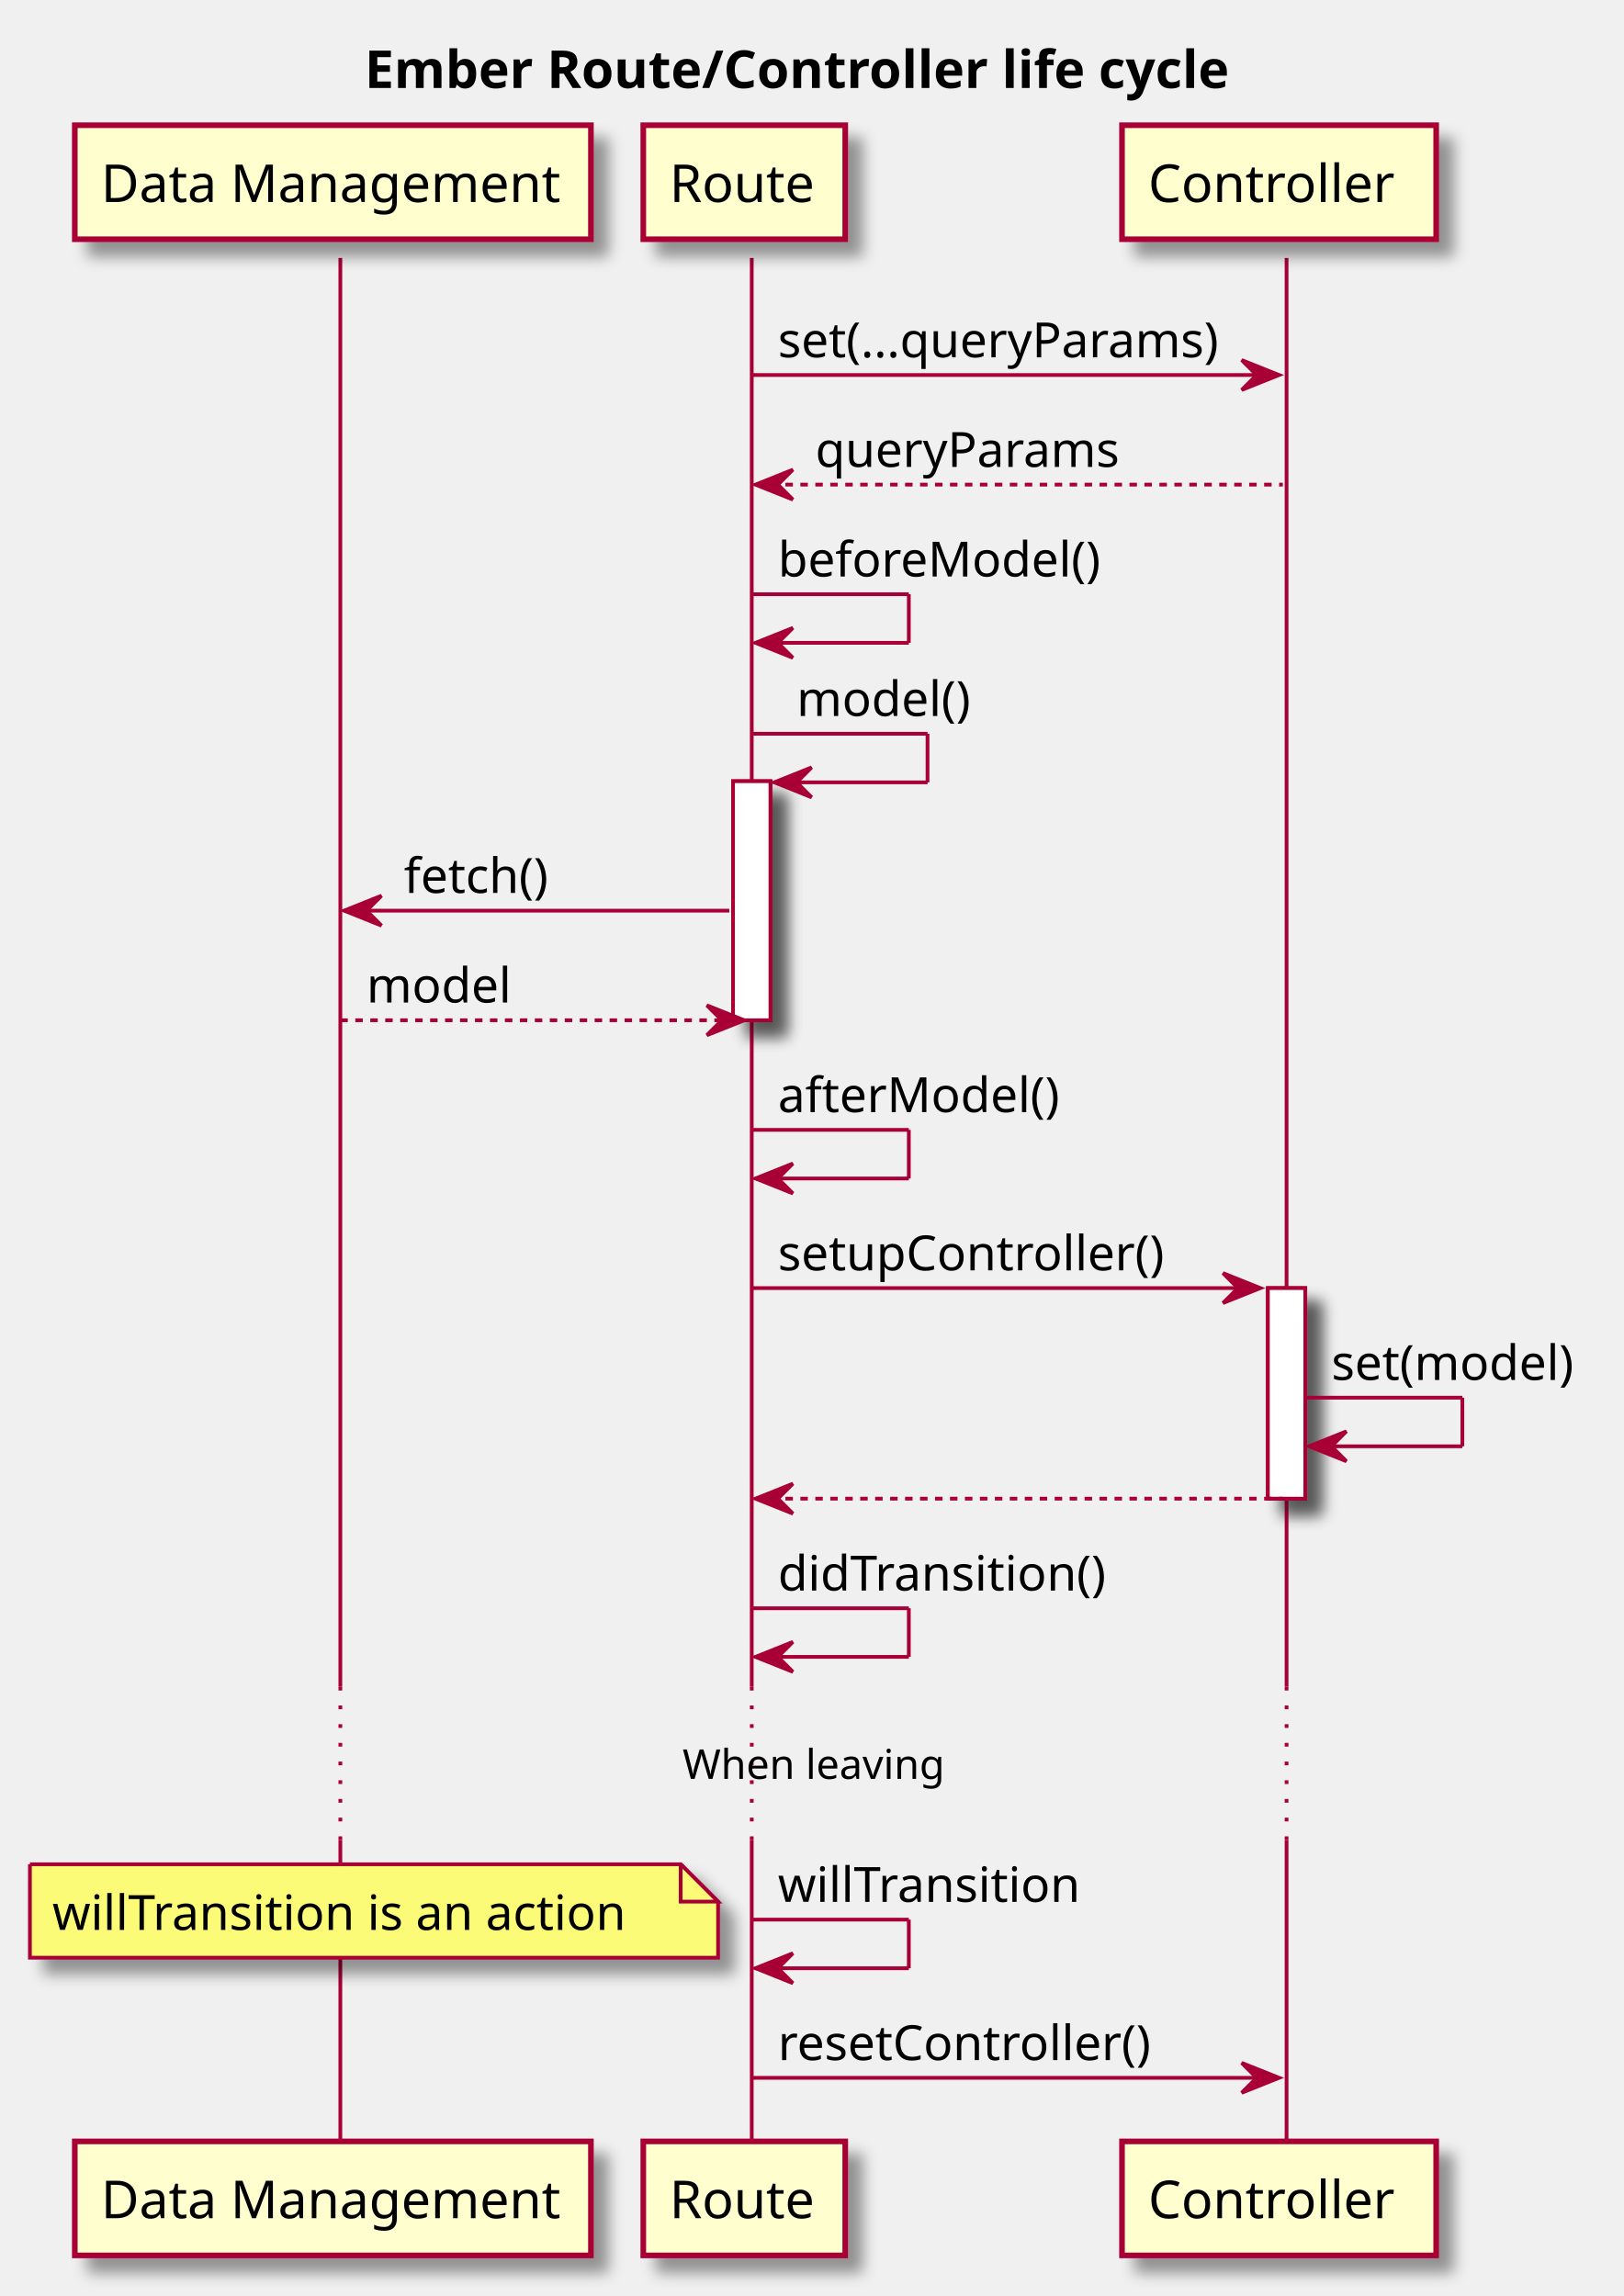
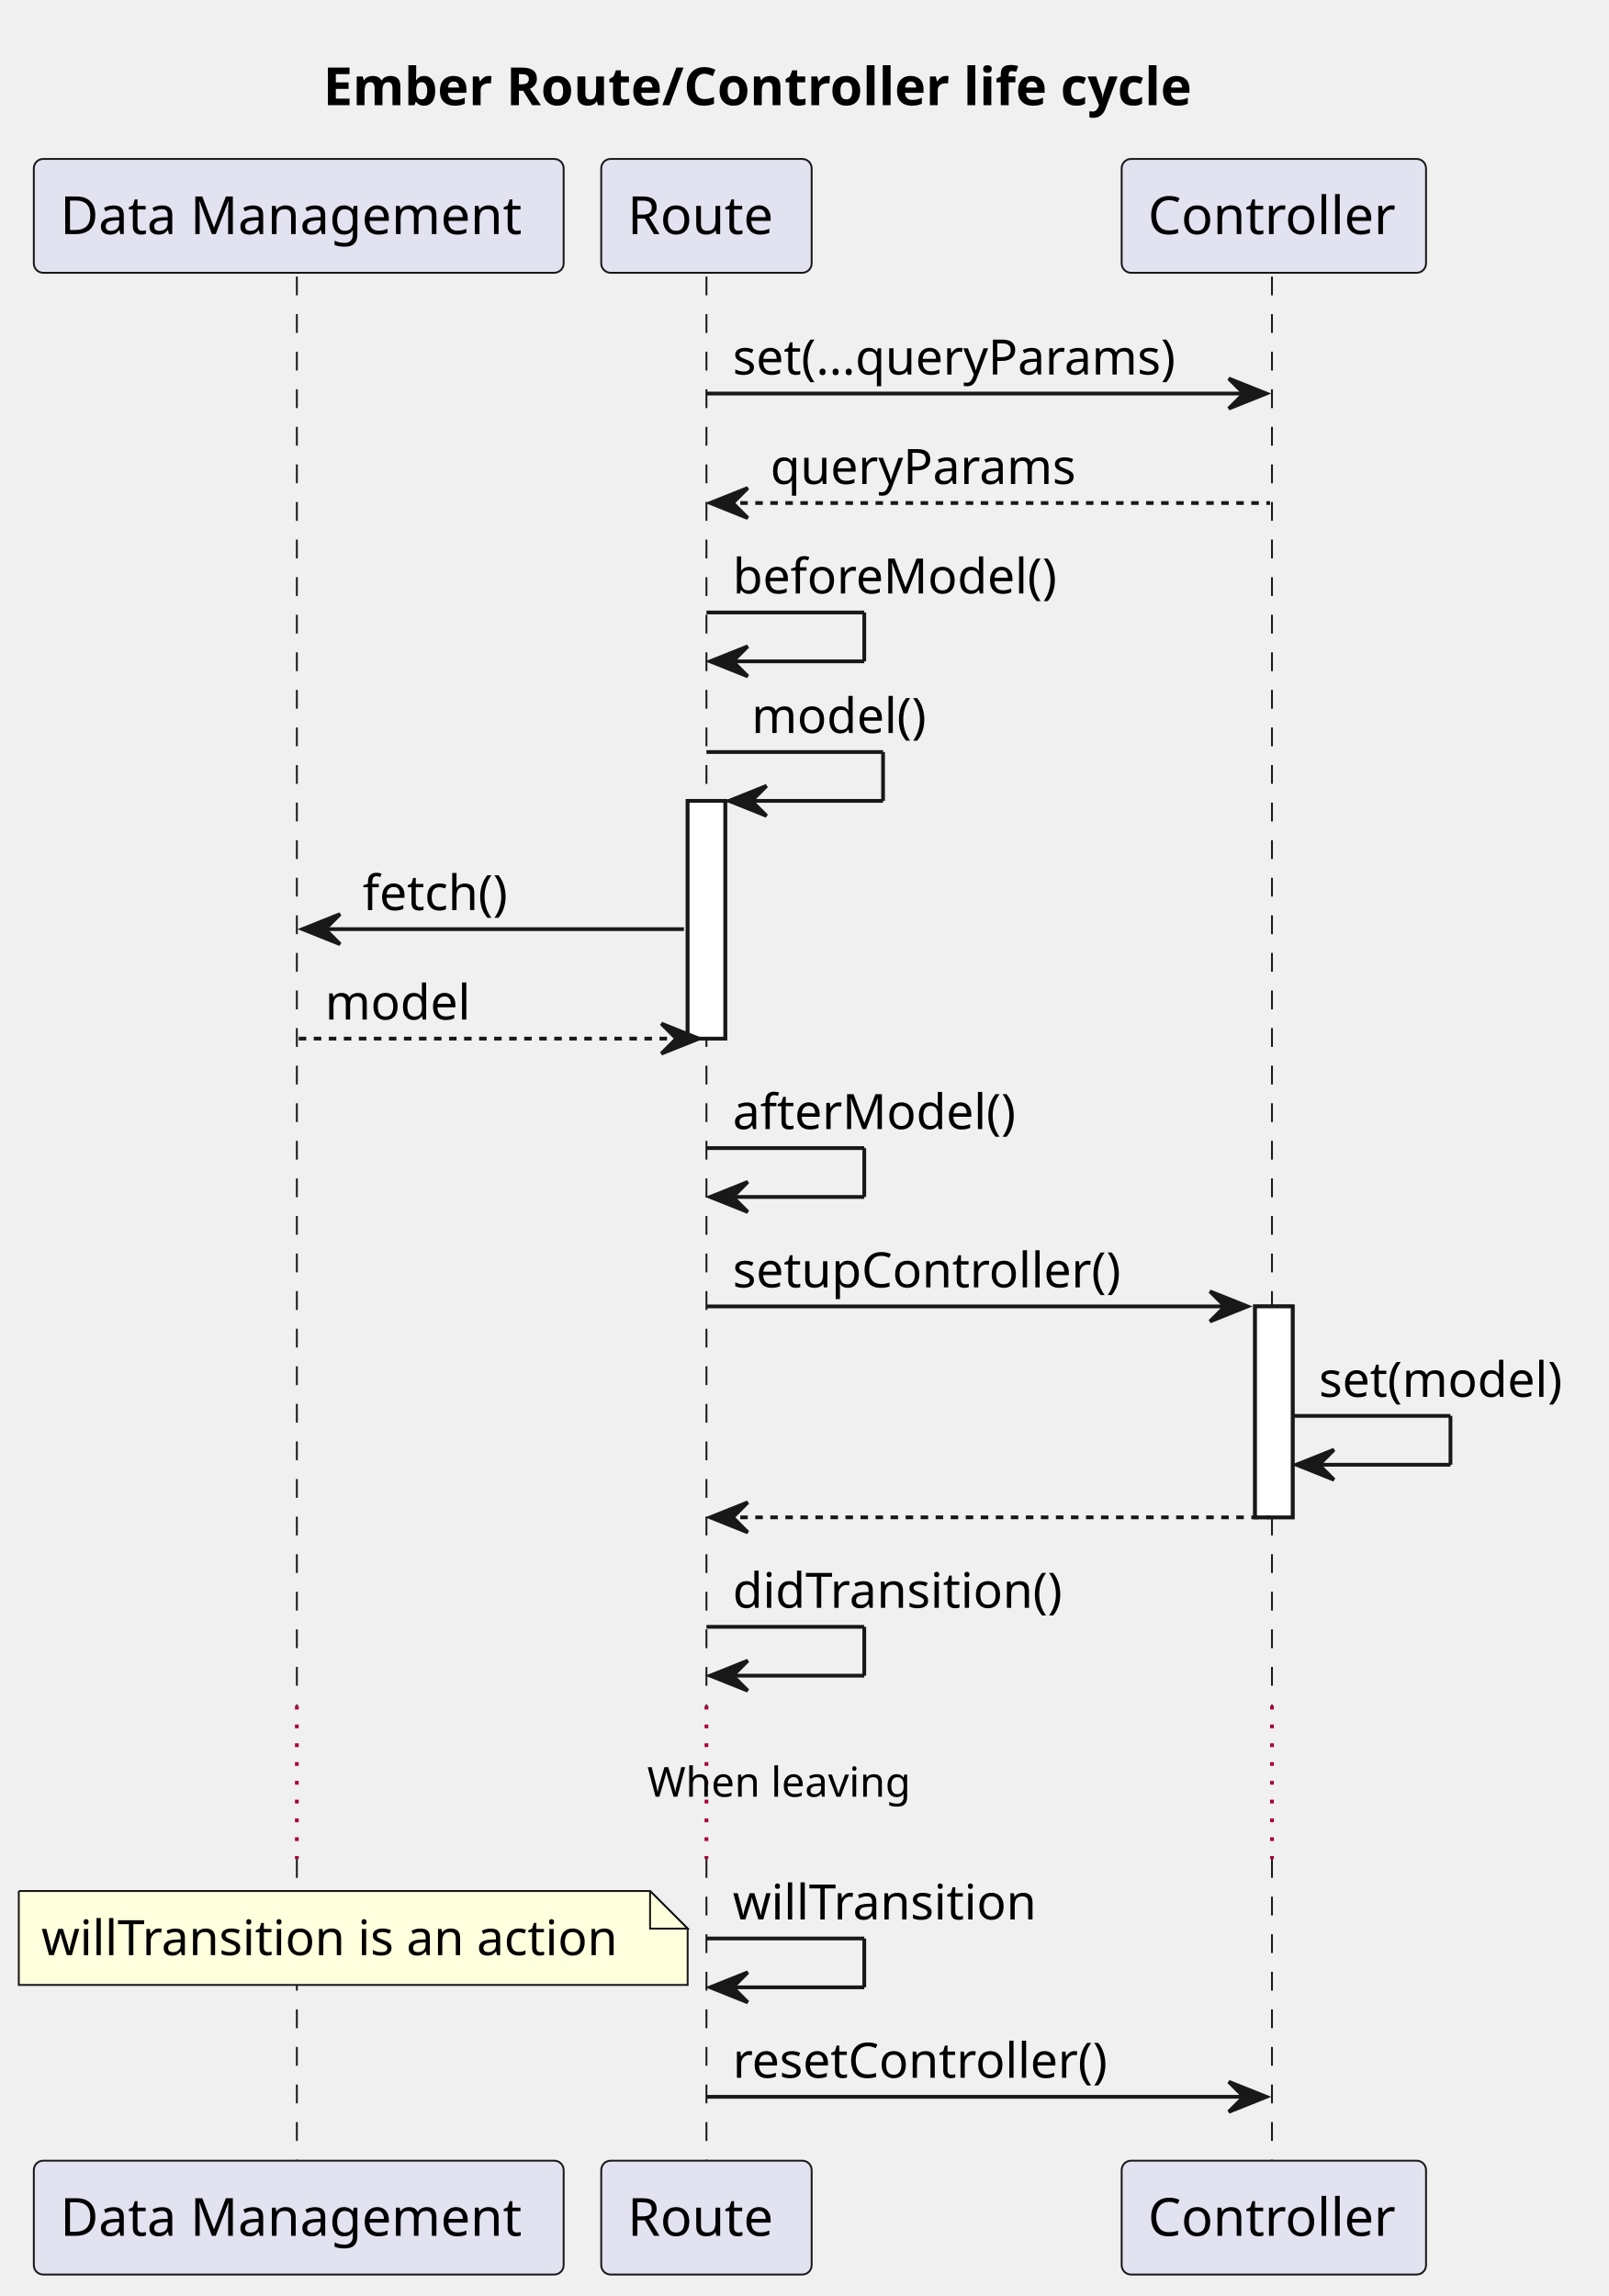
- <svg xmlns="http://www.w3.org/2000/svg" contentScriptType="application/ecmascript" contentStyleType="text/css" height="614px" preserveAspectRatio="none" style="width:434px;height:614px;" version="1.1" viewBox="0 0 434 614" width="434px" zoomAndPan="magnify">
-   <defs>
-     <filter height="300%" id="fpsg5u4rbcr4i" width="300%" x="-1" y="-1">
-       <feGaussianBlur result="blurOut" stdDeviation="2.0" />
-       <feColorMatrix in="blurOut" result="blurOut2" type="matrix" values="0 0 0 0 0 0 0 0 0 0 0 0 0 0 0 0 0 0 .4 0" />
-       <feOffset dx="4.0" dy="4.0" in="blurOut2" result="blurOut3" />
-       <feBlend in="SourceGraphic" in2="blurOut3" mode="normal" />
-     </filter>
-   </defs>
+ <svg xmlns="http://www.w3.org/2000/svg" contentStyleType="text/css" height="611px" preserveAspectRatio="none" style="width:428px;height:611px;background:#FFFFFF;" version="1.1" viewBox="0 0 428 611" width="428px" zoomAndPan="magnify">
+   <defs />
  <g>
-     <text fill="#000000" font-family="sans-serif" font-size="14" font-weight="bold" lengthAdjust="spacingAndGlyphs" textLength="242" x="97.5" y="23.535">Ember Route/Controller life cycle</text>
-     <rect fill="#FFFFFF" filter="url(#fpsg5u4rbcr4i)" height="63.932" style="stroke: #A80036; stroke-width: 1.0;" width="10" x="196" y="208.908" />
-     <rect fill="#FFFFFF" filter="url(#fpsg5u4rbcr4i)" height="56.31" style="stroke: #A80036; stroke-width: 1.0;" width="10" x="339" y="344.461" />
-     <line style="stroke: #A80036; stroke-width: 1.0;" x1="91" x2="91" y1="68.977" y2="451.082" />
-     <line style="stroke: #A80036; stroke-width: 1.0; stroke-dasharray: 1.0,4.0;" x1="91" x2="91" y1="451.082" y2="492.037" />
-     <line style="stroke: #A80036; stroke-width: 1.0;" x1="91" x2="91" y1="492.037" y2="573.658" />
-     <line style="stroke: #A80036; stroke-width: 1.0;" x1="201" x2="201" y1="68.977" y2="451.082" />
-     <line style="stroke: #A80036; stroke-width: 1.0; stroke-dasharray: 1.0,4.0;" x1="201" x2="201" y1="451.082" y2="492.037" />
-     <line style="stroke: #A80036; stroke-width: 1.0;" x1="201" x2="201" y1="492.037" y2="573.658" />
-     <line style="stroke: #A80036; stroke-width: 1.0;" x1="344" x2="344" y1="68.977" y2="451.082" />
-     <line style="stroke: #A80036; stroke-width: 1.0; stroke-dasharray: 1.0,4.0;" x1="344" x2="344" y1="451.082" y2="492.037" />
-     <line style="stroke: #A80036; stroke-width: 1.0;" x1="344" x2="344" y1="492.037" y2="573.658" />
-     <rect fill="#FEFECE" filter="url(#fpsg5u4rbcr4i)" height="30.488" style="stroke: #A80036; stroke-width: 1.5;" width="138" x="20" y="33.488" />
-     <text fill="#000000" font-family="sans-serif" font-size="14" lengthAdjust="spacingAndGlyphs" textLength="124" x="27" y="54.023">Data Management</text>
-     <rect fill="#FEFECE" filter="url(#fpsg5u4rbcr4i)" height="30.488" style="stroke: #A80036; stroke-width: 1.5;" width="138" x="20" y="572.658" />
-     <text fill="#000000" font-family="sans-serif" font-size="14" lengthAdjust="spacingAndGlyphs" textLength="124" x="27" y="593.193">Data Management</text>
-     <rect fill="#FEFECE" filter="url(#fpsg5u4rbcr4i)" height="30.488" style="stroke: #A80036; stroke-width: 1.5;" width="54" x="172" y="33.488" />
-     <text fill="#000000" font-family="sans-serif" font-size="14" lengthAdjust="spacingAndGlyphs" textLength="40" x="179" y="54.023">Route</text>
-     <rect fill="#FEFECE" filter="url(#fpsg5u4rbcr4i)" height="30.488" style="stroke: #A80036; stroke-width: 1.5;" width="54" x="172" y="572.658" />
-     <text fill="#000000" font-family="sans-serif" font-size="14" lengthAdjust="spacingAndGlyphs" textLength="40" x="179" y="593.193">Route</text>
-     <rect fill="#FEFECE" filter="url(#fpsg5u4rbcr4i)" height="30.488" style="stroke: #A80036; stroke-width: 1.5;" width="84" x="300" y="33.488" />
-     <text fill="#000000" font-family="sans-serif" font-size="14" lengthAdjust="spacingAndGlyphs" textLength="70" x="307" y="54.023">Controller</text>
-     <rect fill="#FEFECE" filter="url(#fpsg5u4rbcr4i)" height="30.488" style="stroke: #A80036; stroke-width: 1.5;" width="84" x="300" y="572.658" />
-     <text fill="#000000" font-family="sans-serif" font-size="14" lengthAdjust="spacingAndGlyphs" textLength="70" x="307" y="593.193">Controller</text>
-     <rect fill="#FFFFFF" filter="url(#fpsg5u4rbcr4i)" height="63.932" style="stroke: #A80036; stroke-width: 1.0;" width="10" x="196" y="208.908" />
-     <rect fill="#FFFFFF" filter="url(#fpsg5u4rbcr4i)" height="56.31" style="stroke: #A80036; stroke-width: 1.0;" width="10" x="339" y="344.461" />
-     <polygon fill="#A80036" points="332,96.287,342,100.287,332,104.287,336,100.287" style="stroke: #A80036; stroke-width: 1.0;" />
-     <line style="stroke: #A80036; stroke-width: 1.0;" x1="201" x2="338" y1="100.287" y2="100.287" />
-     <text fill="#000000" font-family="sans-serif" font-size="13" lengthAdjust="spacingAndGlyphs" textLength="119" x="208" y="95.545">set(...queryParams)</text>
-     <polygon fill="#A80036" points="212,125.598,202,129.598,212,133.598,208,129.598" style="stroke: #A80036; stroke-width: 1.0;" />
-     <line style="stroke: #A80036; stroke-width: 1.0; stroke-dasharray: 2.0,2.0;" x1="206" x2="343" y1="129.598" y2="129.598" />
-     <text fill="#000000" font-family="sans-serif" font-size="13" lengthAdjust="spacingAndGlyphs" textLength="80" x="218" y="124.856">queryParams</text>
-     <line style="stroke: #A80036; stroke-width: 1.0;" x1="201" x2="243" y1="158.908" y2="158.908" />
-     <line style="stroke: #A80036; stroke-width: 1.0;" x1="243" x2="243" y1="158.908" y2="171.908" />
-     <line style="stroke: #A80036; stroke-width: 1.0;" x1="202" x2="243" y1="171.908" y2="171.908" />
-     <polygon fill="#A80036" points="212,167.908,202,171.908,212,175.908,208,171.908" style="stroke: #A80036; stroke-width: 1.0;" />
-     <text fill="#000000" font-family="sans-serif" font-size="13" lengthAdjust="spacingAndGlyphs" textLength="86" x="208" y="154.166">beforeModel()</text>
-     <line style="stroke: #A80036; stroke-width: 1.0;" x1="201" x2="248" y1="196.219" y2="196.219" />
-     <line style="stroke: #A80036; stroke-width: 1.0;" x1="248" x2="248" y1="196.219" y2="209.219" />
-     <line style="stroke: #A80036; stroke-width: 1.0;" x1="207" x2="248" y1="209.219" y2="209.219" />
-     <polygon fill="#A80036" points="217,205.219,207,209.219,217,213.219,213,209.219" style="stroke: #A80036; stroke-width: 1.0;" />
-     <text fill="#000000" font-family="sans-serif" font-size="13" lengthAdjust="spacingAndGlyphs" textLength="47" x="213" y="191.477">model()</text>
-     <polygon fill="#A80036" points="102,239.529,92,243.529,102,247.529,98,243.529" style="stroke: #A80036; stroke-width: 1.0;" />
-     <line style="stroke: #A80036; stroke-width: 1.0;" x1="96" x2="195" y1="243.529" y2="243.529" />
-     <text fill="#000000" font-family="sans-serif" font-size="13" lengthAdjust="spacingAndGlyphs" textLength="40" x="108" y="238.787">fetch()</text>
-     <polygon fill="#A80036" points="189,268.84,199,272.84,189,276.84,193,272.84" style="stroke: #A80036; stroke-width: 1.0;" />
-     <line style="stroke: #A80036; stroke-width: 1.0; stroke-dasharray: 2.0,2.0;" x1="91" x2="195" y1="272.84" y2="272.84" />
-     <text fill="#000000" font-family="sans-serif" font-size="13" lengthAdjust="spacingAndGlyphs" textLength="39" x="98" y="268.098">model</text>
-     <line style="stroke: #A80036; stroke-width: 1.0;" x1="201" x2="243" y1="302.15" y2="302.15" />
-     <line style="stroke: #A80036; stroke-width: 1.0;" x1="243" x2="243" y1="302.15" y2="315.15" />
-     <line style="stroke: #A80036; stroke-width: 1.0;" x1="202" x2="243" y1="315.15" y2="315.15" />
-     <polygon fill="#A80036" points="212,311.15,202,315.15,212,319.15,208,315.15" style="stroke: #A80036; stroke-width: 1.0;" />
-     <text fill="#000000" font-family="sans-serif" font-size="13" lengthAdjust="spacingAndGlyphs" textLength="75" x="208" y="297.408">afterModel()</text>
-     <polygon fill="#A80036" points="327,340.461,337,344.461,327,348.461,331,344.461" style="stroke: #A80036; stroke-width: 1.0;" />
-     <line style="stroke: #A80036; stroke-width: 1.0;" x1="201" x2="333" y1="344.461" y2="344.461" />
-     <text fill="#000000" font-family="sans-serif" font-size="13" lengthAdjust="spacingAndGlyphs" textLength="106" x="208" y="339.719">setupController()</text>
-     <line style="stroke: #A80036; stroke-width: 1.0;" x1="349" x2="391" y1="373.772" y2="373.772" />
-     <line style="stroke: #A80036; stroke-width: 1.0;" x1="391" x2="391" y1="373.772" y2="386.772" />
-     <line style="stroke: #A80036; stroke-width: 1.0;" x1="350" x2="391" y1="386.772" y2="386.772" />
-     <polygon fill="#A80036" points="360,382.772,350,386.772,360,390.772,356,386.772" style="stroke: #A80036; stroke-width: 1.0;" />
-     <text fill="#000000" font-family="sans-serif" font-size="13" lengthAdjust="spacingAndGlyphs" textLength="66" x="356" y="369.029">set(model)</text>
-     <polygon fill="#A80036" points="212,396.772,202,400.772,212,404.772,208,400.772" style="stroke: #A80036; stroke-width: 1.0;" />
-     <line style="stroke: #A80036; stroke-width: 1.0; stroke-dasharray: 2.0,2.0;" x1="206" x2="343" y1="400.772" y2="400.772" />
-     <line style="stroke: #A80036; stroke-width: 1.0;" x1="201" x2="243" y1="430.082" y2="430.082" />
-     <line style="stroke: #A80036; stroke-width: 1.0;" x1="243" x2="243" y1="430.082" y2="443.082" />
-     <line style="stroke: #A80036; stroke-width: 1.0;" x1="202" x2="243" y1="443.082" y2="443.082" />
-     <polygon fill="#A80036" points="212,439.082,202,443.082,212,447.082,208,443.082" style="stroke: #A80036; stroke-width: 1.0;" />
-     <text fill="#000000" font-family="sans-serif" font-size="13" lengthAdjust="spacingAndGlyphs" textLength="92" x="208" y="425.34">didTransition()</text>
-     <text fill="#000000" font-family="sans-serif" font-size="11" lengthAdjust="spacingAndGlyphs" textLength="70" x="182.5" y="475.717">When leaving</text>
-     <line style="stroke: #A80036; stroke-width: 1.0;" x1="201" x2="243" y1="513.348" y2="513.348" />
-     <line style="stroke: #A80036; stroke-width: 1.0;" x1="243" x2="243" y1="513.348" y2="526.348" />
-     <line style="stroke: #A80036; stroke-width: 1.0;" x1="202" x2="243" y1="526.348" y2="526.348" />
-     <polygon fill="#A80036" points="212,522.348,202,526.348,212,530.348,208,526.348" style="stroke: #A80036; stroke-width: 1.0;" />
-     <text fill="#000000" font-family="sans-serif" font-size="13" lengthAdjust="spacingAndGlyphs" textLength="86" x="208" y="508.606">willTransition</text>
-     <path d="M8,498.537 L8,523.537 L192,523.537 L192,508.537 L182,498.537 L8,498.537 " fill="#FBFB77" filter="url(#fpsg5u4rbcr4i)" style="stroke: #A80036; stroke-width: 1.0;" />
-     <path d="M182,498.537 L182,508.537 L192,508.537 L182,498.537 " fill="#FBFB77" style="stroke: #A80036; stroke-width: 1.0;" />
-     <text fill="#000000" font-family="sans-serif" font-size="13" lengthAdjust="spacingAndGlyphs" textLength="163" x="14" y="516.106">willTransition is an action</text>
-     <polygon fill="#A80036" points="332,551.658,342,555.658,332,559.658,336,555.658" style="stroke: #A80036; stroke-width: 1.0;" />
-     <line style="stroke: #A80036; stroke-width: 1.0;" x1="201" x2="338" y1="555.658" y2="555.658" />
-     <text fill="#000000" font-family="sans-serif" font-size="13" lengthAdjust="spacingAndGlyphs" textLength="102" x="208" y="550.916">resetController()</text>
+     <text fill="#000000" font-family="sans-serif" font-size="14" font-weight="bold" lengthAdjust="spacing" textLength="260" x="86" y="27.995">Ember Route/Controller life cycle</text>
+     <rect fill="#FFFFFF" height="63.266" style="stroke:#181818;stroke-width:1.0;" width="10" x="183" y="213.125" />
+     <rect fill="#FFFFFF" height="56.133" style="stroke:#181818;stroke-width:1.0;" width="10" x="334" y="347.656" />
+     <line style="stroke:#181818;stroke-width:0.5;stroke-dasharray:5.0,5.0;" x1="79" x2="79" y1="73.594" y2="453.922" />
+     <line style="stroke:#A80036;stroke-width:1.0;stroke-dasharray:1.0,4.0;" x1="79" x2="79" y1="453.922" y2="494.727" />
+     <line style="stroke:#181818;stroke-width:0.5;stroke-dasharray:5.0,5.0;" x1="79" x2="79" y1="494.727" y2="575.992" />
+     <line style="stroke:#181818;stroke-width:0.5;stroke-dasharray:5.0,5.0;" x1="188" x2="188" y1="73.594" y2="453.922" />
+     <line style="stroke:#A80036;stroke-width:1.0;stroke-dasharray:1.0,4.0;" x1="188" x2="188" y1="453.922" y2="494.727" />
+     <line style="stroke:#181818;stroke-width:0.5;stroke-dasharray:5.0,5.0;" x1="188" x2="188" y1="494.727" y2="575.992" />
+     <line style="stroke:#181818;stroke-width:0.5;stroke-dasharray:5.0,5.0;" x1="338.5" x2="338.5" y1="73.594" y2="453.922" />
+     <line style="stroke:#A80036;stroke-width:1.0;stroke-dasharray:1.0,4.0;" x1="338.5" x2="338.5" y1="453.922" y2="494.727" />
+     <line style="stroke:#181818;stroke-width:0.5;stroke-dasharray:5.0,5.0;" x1="338.5" x2="338.5" y1="494.727" y2="575.992" />
+     <rect fill="#E2E2F0" height="30.297" rx="2.5" ry="2.5" style="stroke:#181818;stroke-width:0.5;" width="141" x="9" y="42.297" />
+     <text fill="#000000" font-family="sans-serif" font-size="14" lengthAdjust="spacing" textLength="127" x="16" y="62.292">Data Management</text>
+     <rect fill="#E2E2F0" height="30.297" rx="2.5" ry="2.5" style="stroke:#181818;stroke-width:0.5;" width="141" x="9" y="574.992" />
+     <text fill="#000000" font-family="sans-serif" font-size="14" lengthAdjust="spacing" textLength="127" x="16" y="594.987">Data Management</text>
+     <rect fill="#E2E2F0" height="30.297" rx="2.5" ry="2.5" style="stroke:#181818;stroke-width:0.5;" width="56" x="160" y="42.297" />
+     <text fill="#000000" font-family="sans-serif" font-size="14" lengthAdjust="spacing" textLength="42" x="167" y="62.292">Route</text>
+     <rect fill="#E2E2F0" height="30.297" rx="2.5" ry="2.5" style="stroke:#181818;stroke-width:0.5;" width="56" x="160" y="574.992" />
+     <text fill="#000000" font-family="sans-serif" font-size="14" lengthAdjust="spacing" textLength="42" x="167" y="594.987">Route</text>
+     <rect fill="#E2E2F0" height="30.297" rx="2.5" ry="2.5" style="stroke:#181818;stroke-width:0.5;" width="81" x="298.5" y="42.297" />
+     <text fill="#000000" font-family="sans-serif" font-size="14" lengthAdjust="spacing" textLength="67" x="305.5" y="62.292">Controller</text>
+     <rect fill="#E2E2F0" height="30.297" rx="2.5" ry="2.5" style="stroke:#181818;stroke-width:0.5;" width="81" x="298.5" y="574.992" />
+     <text fill="#000000" font-family="sans-serif" font-size="14" lengthAdjust="spacing" textLength="67" x="305.5" y="594.987">Controller</text>
+     <rect fill="#FFFFFF" height="63.266" style="stroke:#181818;stroke-width:1.0;" width="10" x="183" y="213.125" />
+     <rect fill="#FFFFFF" height="56.133" style="stroke:#181818;stroke-width:1.0;" width="10" x="334" y="347.656" />
+     <polygon fill="#181818" points="327,100.727,337,104.727,327,108.727,331,104.727" style="stroke:#181818;stroke-width:1.0;" />
+     <line style="stroke:#181818;stroke-width:1.0;" x1="188" x2="333" y1="104.727" y2="104.727" />
+     <text fill="#000000" font-family="sans-serif" font-size="13" lengthAdjust="spacing" textLength="127" x="195" y="99.661">set(...queryParams)</text>
+     <polygon fill="#181818" points="199,129.859,189,133.859,199,137.859,195,133.859" style="stroke:#181818;stroke-width:1.0;" />
+     <line style="stroke:#181818;stroke-width:1.0;stroke-dasharray:2.0,2.0;" x1="193" x2="338" y1="133.859" y2="133.859" />
+     <text fill="#000000" font-family="sans-serif" font-size="13" lengthAdjust="spacing" textLength="85" x="205" y="128.793">queryParams</text>
+     <line style="stroke:#181818;stroke-width:1.0;" x1="188" x2="230" y1="162.992" y2="162.992" />
+     <line style="stroke:#181818;stroke-width:1.0;" x1="230" x2="230" y1="162.992" y2="175.992" />
+     <line style="stroke:#181818;stroke-width:1.0;" x1="189" x2="230" y1="175.992" y2="175.992" />
+     <polygon fill="#181818" points="199,171.992,189,175.992,199,179.992,195,175.992" style="stroke:#181818;stroke-width:1.0;" />
+     <text fill="#000000" font-family="sans-serif" font-size="13" lengthAdjust="spacing" textLength="89" x="195" y="157.926">beforeModel()</text>
+     <line style="stroke:#181818;stroke-width:1.0;" x1="188" x2="235" y1="200.125" y2="200.125" />
+     <line style="stroke:#181818;stroke-width:1.0;" x1="235" x2="235" y1="200.125" y2="213.125" />
+     <line style="stroke:#181818;stroke-width:1.0;" x1="194" x2="235" y1="213.125" y2="213.125" />
+     <polygon fill="#181818" points="204,209.125,194,213.125,204,217.125,200,213.125" style="stroke:#181818;stroke-width:1.0;" />
+     <text fill="#000000" font-family="sans-serif" font-size="13" lengthAdjust="spacing" textLength="50" x="200" y="195.059">model()</text>
+     <polygon fill="#181818" points="90.5,243.258,80.5,247.258,90.5,251.258,86.5,247.258" style="stroke:#181818;stroke-width:1.0;" />
+     <line style="stroke:#181818;stroke-width:1.0;" x1="84.5" x2="182" y1="247.258" y2="247.258" />
+     <text fill="#000000" font-family="sans-serif" font-size="13" lengthAdjust="spacing" textLength="42" x="96.5" y="242.192">fetch()</text>
+     <polygon fill="#181818" points="176,272.391,186,276.391,176,280.391,180,276.391" style="stroke:#181818;stroke-width:1.0;" />
+     <line style="stroke:#181818;stroke-width:1.0;stroke-dasharray:2.0,2.0;" x1="79.5" x2="182" y1="276.391" y2="276.391" />
+     <text fill="#000000" font-family="sans-serif" font-size="13" lengthAdjust="spacing" textLength="40" x="86.5" y="271.325">model</text>
+     <line style="stroke:#181818;stroke-width:1.0;" x1="188" x2="230" y1="305.523" y2="305.523" />
+     <line style="stroke:#181818;stroke-width:1.0;" x1="230" x2="230" y1="305.523" y2="318.523" />
+     <line style="stroke:#181818;stroke-width:1.0;" x1="189" x2="230" y1="318.523" y2="318.523" />
+     <polygon fill="#181818" points="199,314.523,189,318.523,199,322.523,195,318.523" style="stroke:#181818;stroke-width:1.0;" />
+     <text fill="#000000" font-family="sans-serif" font-size="13" lengthAdjust="spacing" textLength="78" x="195" y="300.457">afterModel()</text>
+     <polygon fill="#181818" points="322,343.656,332,347.656,322,351.656,326,347.656" style="stroke:#181818;stroke-width:1.0;" />
+     <line style="stroke:#181818;stroke-width:1.0;" x1="188" x2="328" y1="347.656" y2="347.656" />
+     <text fill="#000000" font-family="sans-serif" font-size="13" lengthAdjust="spacing" textLength="108" x="195" y="342.59">setupController()</text>
+     <line style="stroke:#181818;stroke-width:1.0;" x1="344" x2="386" y1="376.789" y2="376.789" />
+     <line style="stroke:#181818;stroke-width:1.0;" x1="386" x2="386" y1="376.789" y2="389.789" />
+     <line style="stroke:#181818;stroke-width:1.0;" x1="345" x2="386" y1="389.789" y2="389.789" />
+     <polygon fill="#181818" points="355,385.789,345,389.789,355,393.789,351,389.789" style="stroke:#181818;stroke-width:1.0;" />
+     <text fill="#000000" font-family="sans-serif" font-size="13" lengthAdjust="spacing" textLength="70" x="351" y="371.723">set(model)</text>
+     <polygon fill="#181818" points="199,399.789,189,403.789,199,407.789,195,403.789" style="stroke:#181818;stroke-width:1.0;" />
+     <line style="stroke:#181818;stroke-width:1.0;stroke-dasharray:2.0,2.0;" x1="193" x2="338" y1="403.789" y2="403.789" />
+     <line style="stroke:#181818;stroke-width:1.0;" x1="188" x2="230" y1="432.922" y2="432.922" />
+     <line style="stroke:#181818;stroke-width:1.0;" x1="230" x2="230" y1="432.922" y2="445.922" />
+     <line style="stroke:#181818;stroke-width:1.0;" x1="189" x2="230" y1="445.922" y2="445.922" />
+     <polygon fill="#181818" points="199,441.922,189,445.922,199,449.922,195,445.922" style="stroke:#181818;stroke-width:1.0;" />
+     <text fill="#000000" font-family="sans-serif" font-size="13" lengthAdjust="spacing" textLength="91" x="195" y="427.856">didTransition()</text>
+     <text fill="#000000" font-family="sans-serif" font-size="11" lengthAdjust="spacing" textLength="74" x="172.25" y="478.132">When leaving</text>
+     <line style="stroke:#181818;stroke-width:1.0;" x1="188" x2="230" y1="515.859" y2="515.859" />
+     <line style="stroke:#181818;stroke-width:1.0;" x1="230" x2="230" y1="515.859" y2="528.859" />
+     <line style="stroke:#181818;stroke-width:1.0;" x1="189" x2="230" y1="528.859" y2="528.859" />
+     <polygon fill="#181818" points="199,524.859,189,528.859,199,532.859,195,528.859" style="stroke:#181818;stroke-width:1.0;" />
+     <text fill="#000000" font-family="sans-serif" font-size="13" lengthAdjust="spacing" textLength="80" x="195" y="510.793">willTransition</text>
+     <path d="M5,503.227 L5,528.227 L183,528.227 L183,513.227 L173,503.227 L5,503.227 " fill="#FEFFDD" style="stroke:#181818;stroke-width:0.5;" />
+     <path d="M173,503.227 L173,513.227 L183,513.227 L173,503.227 " fill="#FEFFDD" style="stroke:#181818;stroke-width:0.5;" />
+     <text fill="#000000" font-family="sans-serif" font-size="13" lengthAdjust="spacing" textLength="157" x="11" y="520.293">willTransition is an action</text>
+     <polygon fill="#181818" points="327,553.992,337,557.992,327,561.992,331,557.992" style="stroke:#181818;stroke-width:1.0;" />
+     <line style="stroke:#181818;stroke-width:1.0;" x1="188" x2="333" y1="557.992" y2="557.992" />
+     <text fill="#000000" font-family="sans-serif" font-size="13" lengthAdjust="spacing" textLength="105" x="195" y="552.926">resetController()</text>
  </g>
</svg>
